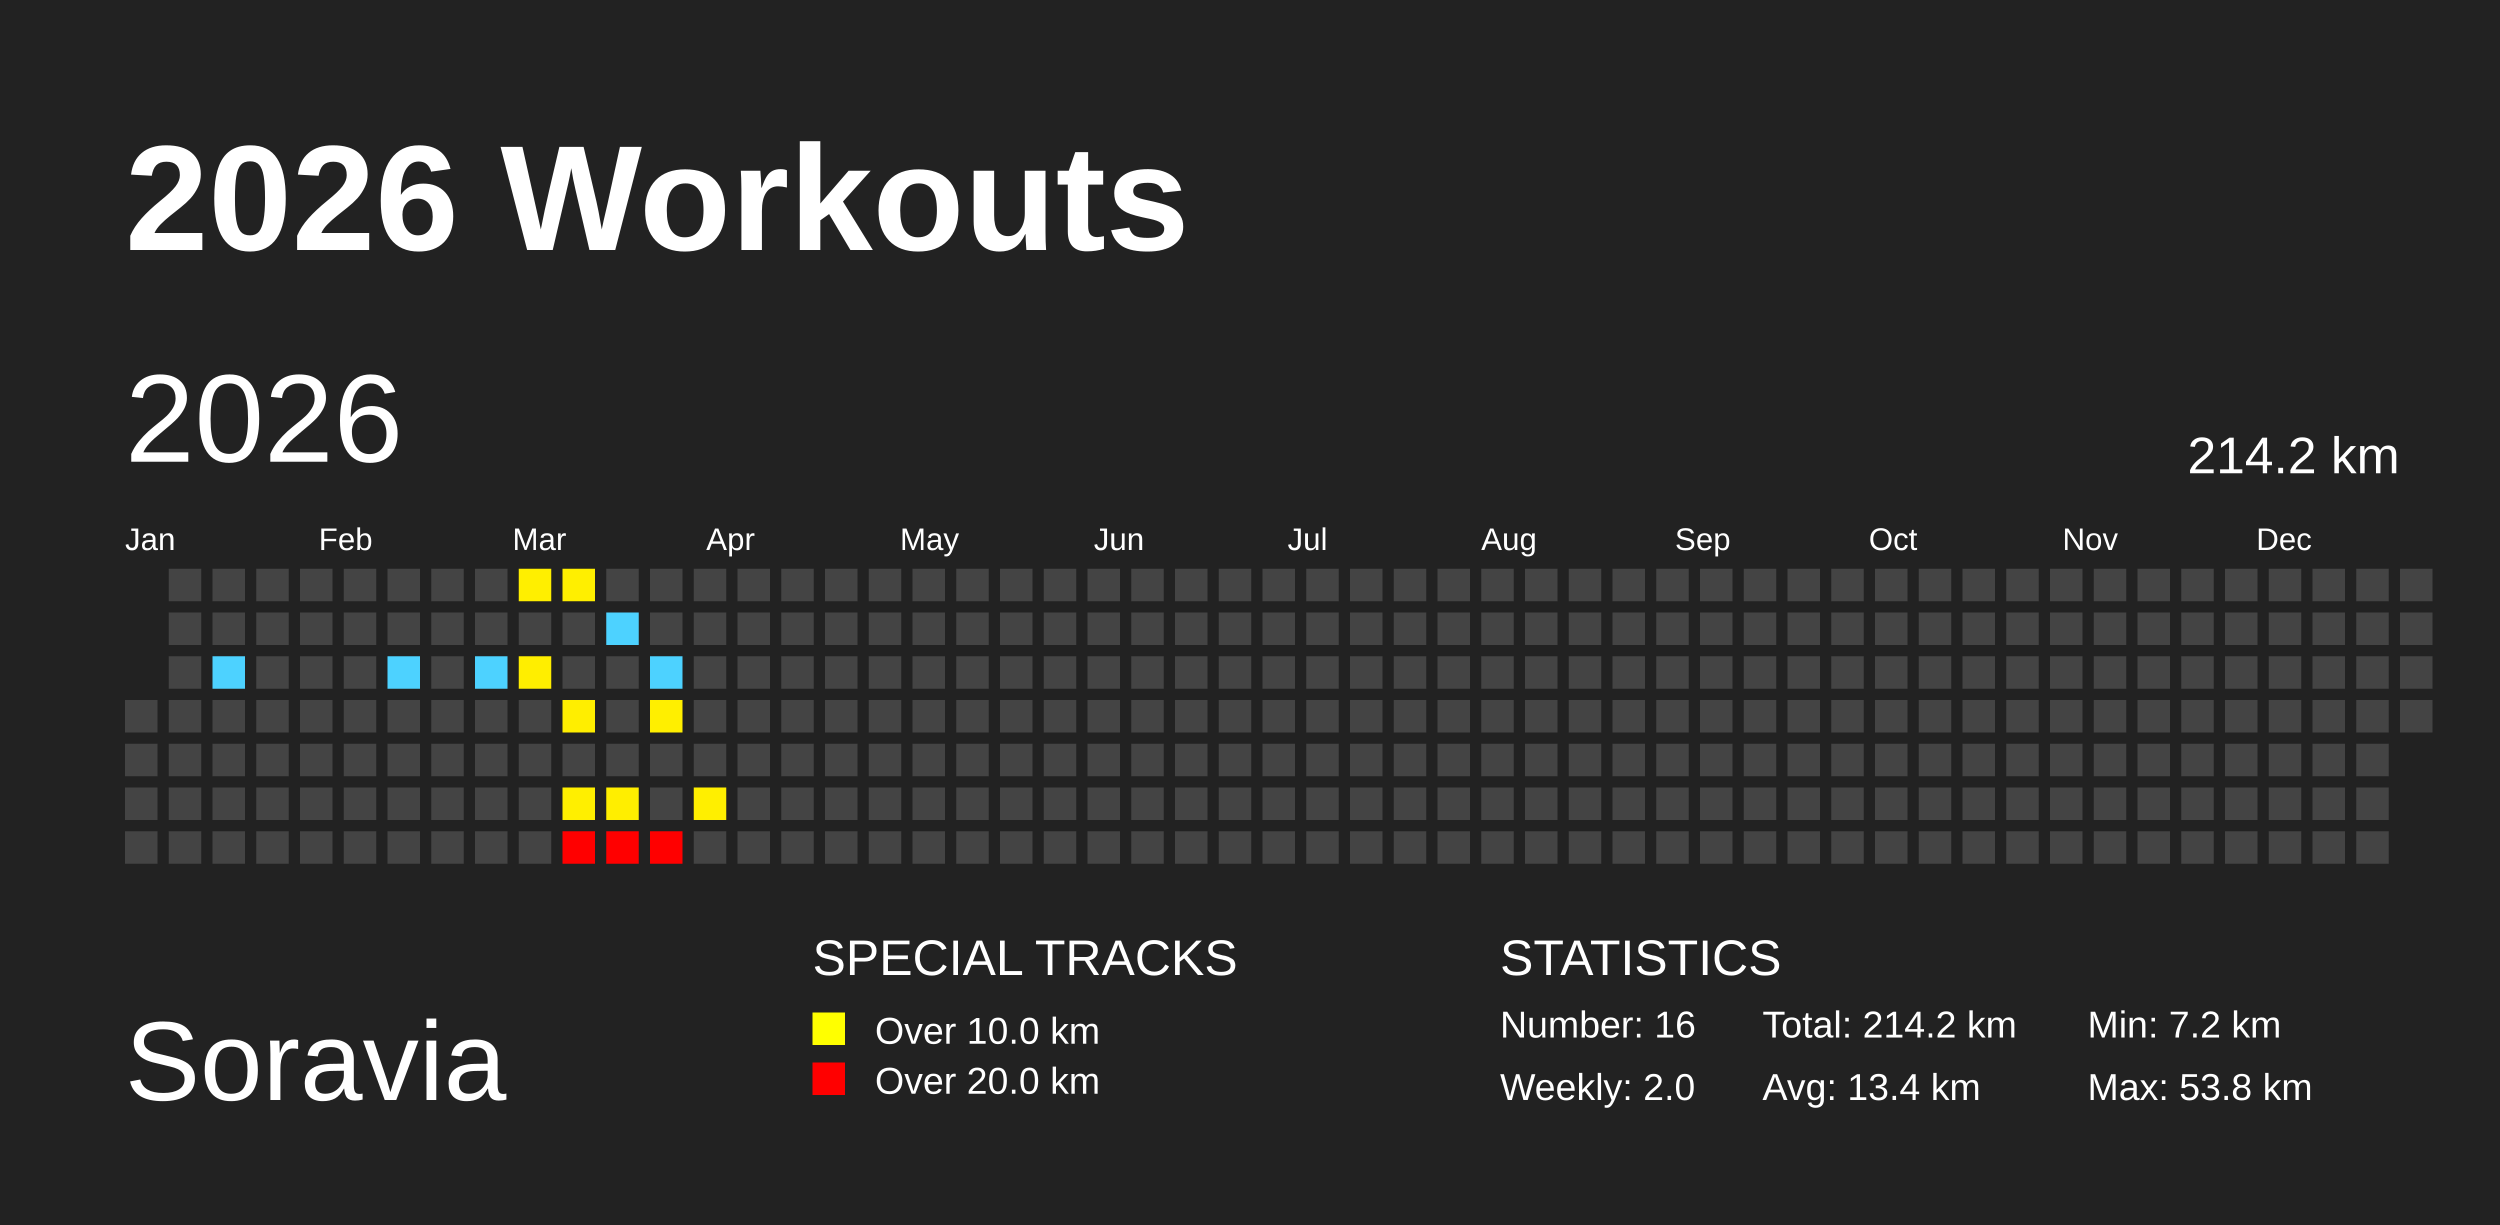
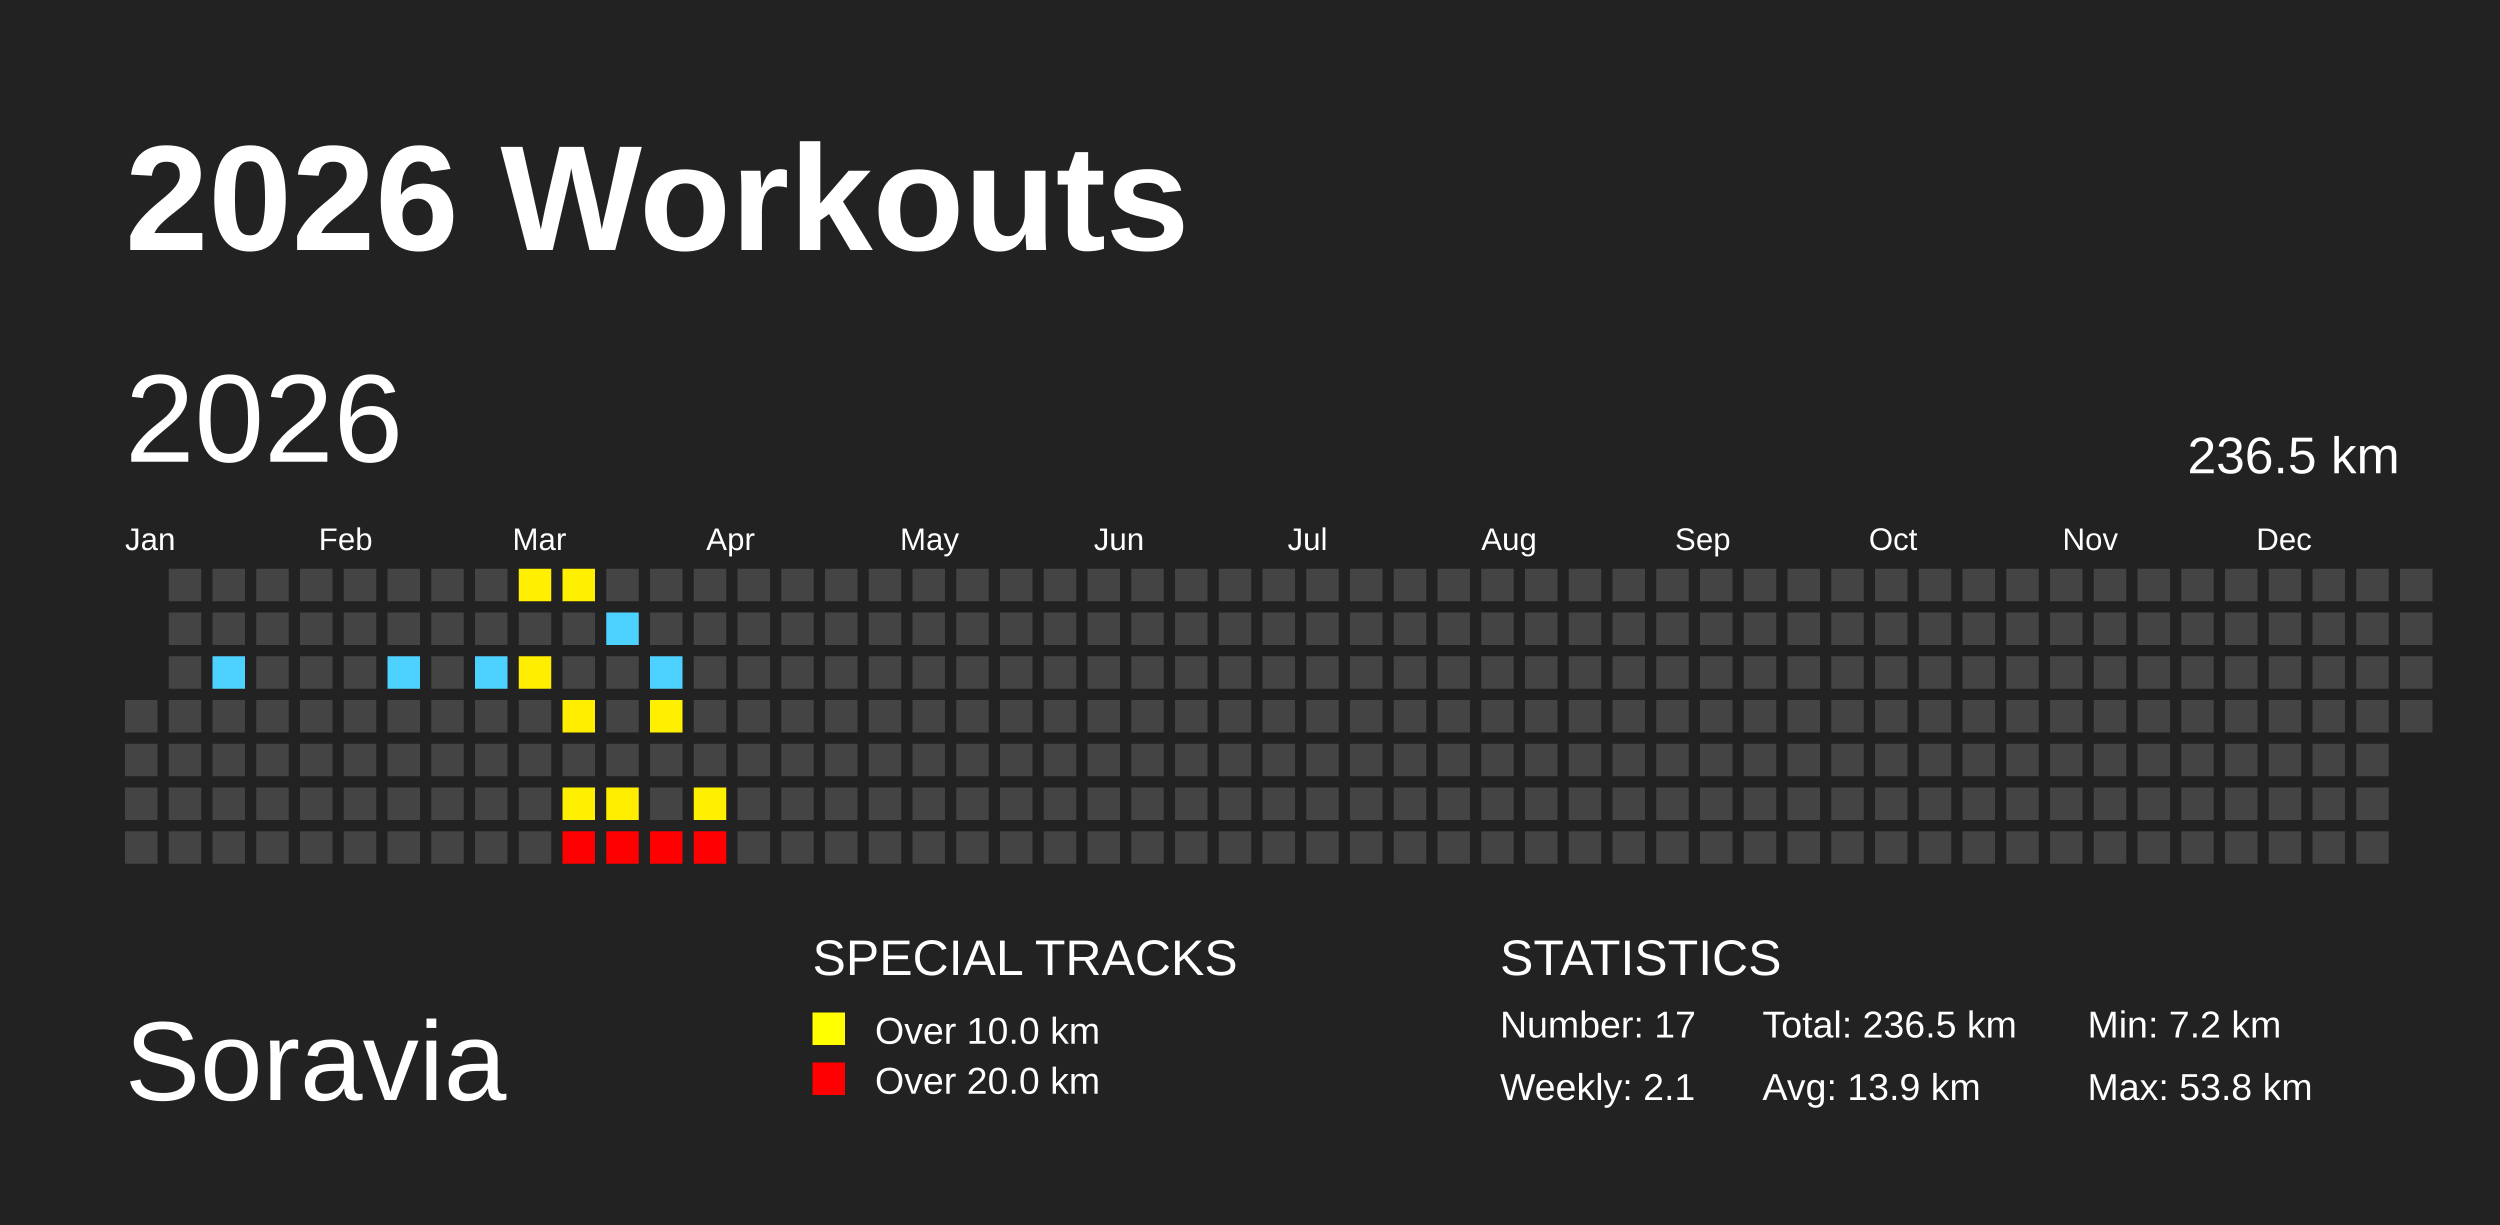
<svg xmlns="http://www.w3.org/2000/svg" baseProfile="full" height="98mm" version="1.1" viewBox="0,0,200,98" width="200mm">
  <defs />
  <rect fill="#222222" height="98" width="200" x="0" y="0" />
  <text fill="#FFFFFF" style="font-size:12px; font-family:Arial; font-weight:bold;" x="10" y="20">2026 Workouts</text>
  <text fill="#FFFFFF" style="font-size:9px; font-family:Arial" x="10" y="88">Soravia</text>
  <text fill="#FFFFFF" style="font-size:4px; font-family:Arial" x="65" y="78">SPECIAL TRACKS</text>
  <rect fill="yellow" height="2.6" width="2.6" x="65" y="81" />
  <text fill="#FFFFFF" style="font-size:3px; font-family:Arial" x="70" y="83.5">Over 10.0 km</text>
  <rect fill="red" height="2.6" width="2.6" x="65" y="85" />
  <text fill="#FFFFFF" style="font-size:3px; font-family:Arial" x="70" y="87.5">Over 20.0 km</text>
  <text fill="#FFFFFF" style="font-size:4px; font-family:Arial" x="120" y="78">STATISTICS</text>
-   <text fill="#FFFFFF" style="font-size:3px; font-family:Arial" x="120" y="83">Number: 16</text>
-   <text fill="#FFFFFF" style="font-size:3px; font-family:Arial" x="120" y="88">Weekly: 2.0</text>
-   <text fill="#FFFFFF" style="font-size:3px; font-family:Arial" x="141" y="83">Total: 214.2 km</text>
-   <text fill="#FFFFFF" style="font-size:3px; font-family:Arial" x="141" y="88">Avg: 13.4 km</text>
+   <text fill="#FFFFFF" style="font-size:3px; font-family:Arial" x="120" y="83">Number: 17</text>
+   <text fill="#FFFFFF" style="font-size:3px; font-family:Arial" x="120" y="88">Weekly: 2.1</text>
+   <text fill="#FFFFFF" style="font-size:3px; font-family:Arial" x="141" y="83">Total: 236.5 km</text>
+   <text fill="#FFFFFF" style="font-size:3px; font-family:Arial" x="141" y="88">Avg: 13.9 km</text>
  <text fill="#FFFFFF" style="font-size:3px; font-family:Arial" x="167" y="83">Min: 7.2 km</text>
  <text fill="#FFFFFF" style="font-size:3px; font-family:Arial" x="167" y="88">Max: 53.8 km</text>
  <text dominant-baseline="hanging" fill="#FFFFFF" style="font-size:10.0px; font-family:Arial;" x="10" y="30">2026</text>
-   <text dominant-baseline="hanging" fill="#FFFFFF" style="font-size:4.125px; font-family:Arial;" x="175" y="35">214.2 km</text>
+   <text dominant-baseline="hanging" fill="#FFFFFF" style="font-size:4.125px; font-family:Arial;" x="175" y="35">236.5 km</text>
  <text fill="#FFFFFF" style="font-size:2.5px; font-family:Arial" x="10.0" y="44">Jan</text>
  <text fill="#FFFFFF" style="font-size:2.5px; font-family:Arial" x="25.5" y="44">Feb</text>
  <text fill="#FFFFFF" style="font-size:2.5px; font-family:Arial" x="41.0" y="44">Mar</text>
  <text fill="#FFFFFF" style="font-size:2.5px; font-family:Arial" x="56.5" y="44">Apr</text>
  <text fill="#FFFFFF" style="font-size:2.5px; font-family:Arial" x="72.0" y="44">May</text>
  <text fill="#FFFFFF" style="font-size:2.5px; font-family:Arial" x="87.5" y="44">Jun</text>
  <text fill="#FFFFFF" style="font-size:2.5px; font-family:Arial" x="103.0" y="44">Jul</text>
  <text fill="#FFFFFF" style="font-size:2.5px; font-family:Arial" x="118.5" y="44">Aug</text>
  <text fill="#FFFFFF" style="font-size:2.5px; font-family:Arial" x="134.0" y="44">Sep</text>
  <text fill="#FFFFFF" style="font-size:2.5px; font-family:Arial" x="149.5" y="44">Oct</text>
  <text fill="#FFFFFF" style="font-size:2.5px; font-family:Arial" x="165.0" y="44">Nov</text>
  <text fill="#FFFFFF" style="font-size:2.5px; font-family:Arial" x="180.5" y="44">Dec</text>
  <rect fill="#444444" height="2.6" width="2.6" x="10.0" y="56.0" />
  <rect fill="#444444" height="2.6" width="2.6" x="10.0" y="59.5" />
  <rect fill="#444444" height="2.6" width="2.6" x="10.0" y="63.0" />
  <rect fill="#444444" height="2.6" width="2.6" x="10.0" y="66.5" />
  <rect fill="#444444" height="2.6" width="2.6" x="13.5" y="45.5" />
  <rect fill="#444444" height="2.6" width="2.6" x="13.5" y="49.0" />
  <rect fill="#444444" height="2.6" width="2.6" x="13.5" y="52.5" />
  <rect fill="#444444" height="2.6" width="2.6" x="13.5" y="56.0" />
  <rect fill="#444444" height="2.6" width="2.6" x="13.5" y="59.5" />
  <rect fill="#444444" height="2.6" width="2.6" x="13.5" y="63.0" />
  <rect fill="#444444" height="2.6" width="2.6" x="13.5" y="66.5" />
  <rect fill="#444444" height="2.6" width="2.6" x="17.0" y="45.5" />
  <rect fill="#444444" height="2.6" width="2.6" x="17.0" y="49.0" />
  <rect fill="#4dd2ff" height="2.6" width="2.6" x="17.0" y="52.5" />
  <rect fill="#444444" height="2.6" width="2.6" x="17.0" y="56.0" />
  <rect fill="#444444" height="2.6" width="2.6" x="17.0" y="59.5" />
  <rect fill="#444444" height="2.6" width="2.6" x="17.0" y="63.0" />
  <rect fill="#444444" height="2.6" width="2.6" x="17.0" y="66.5" />
  <rect fill="#444444" height="2.6" width="2.6" x="20.5" y="45.5" />
  <rect fill="#444444" height="2.6" width="2.6" x="20.5" y="49.0" />
  <rect fill="#444444" height="2.6" width="2.6" x="20.5" y="52.5" />
  <rect fill="#444444" height="2.6" width="2.6" x="20.5" y="56.0" />
  <rect fill="#444444" height="2.6" width="2.6" x="20.5" y="59.5" />
  <rect fill="#444444" height="2.6" width="2.6" x="20.5" y="63.0" />
  <rect fill="#444444" height="2.6" width="2.6" x="20.5" y="66.5" />
  <rect fill="#444444" height="2.6" width="2.6" x="24.0" y="45.5" />
  <rect fill="#444444" height="2.6" width="2.6" x="24.0" y="49.0" />
  <rect fill="#444444" height="2.6" width="2.6" x="24.0" y="52.5" />
  <rect fill="#444444" height="2.6" width="2.6" x="24.0" y="56.0" />
  <rect fill="#444444" height="2.6" width="2.6" x="24.0" y="59.5" />
  <rect fill="#444444" height="2.6" width="2.6" x="24.0" y="63.0" />
  <rect fill="#444444" height="2.6" width="2.6" x="24.0" y="66.5" />
  <rect fill="#444444" height="2.6" width="2.6" x="27.5" y="45.5" />
  <rect fill="#444444" height="2.6" width="2.6" x="27.5" y="49.0" />
  <rect fill="#444444" height="2.6" width="2.6" x="27.5" y="52.5" />
  <rect fill="#444444" height="2.6" width="2.6" x="27.5" y="56.0" />
  <rect fill="#444444" height="2.6" width="2.6" x="27.5" y="59.5" />
  <rect fill="#444444" height="2.6" width="2.6" x="27.5" y="63.0" />
  <rect fill="#444444" height="2.6" width="2.6" x="27.5" y="66.5" />
  <rect fill="#444444" height="2.6" width="2.6" x="31.0" y="45.5" />
  <rect fill="#444444" height="2.6" width="2.6" x="31.0" y="49.0" />
  <rect fill="#4dd2ff" height="2.6" width="2.6" x="31.0" y="52.5" />
  <rect fill="#444444" height="2.6" width="2.6" x="31.0" y="56.0" />
  <rect fill="#444444" height="2.6" width="2.6" x="31.0" y="59.5" />
  <rect fill="#444444" height="2.6" width="2.6" x="31.0" y="63.0" />
  <rect fill="#444444" height="2.6" width="2.6" x="31.0" y="66.5" />
  <rect fill="#444444" height="2.6" width="2.6" x="34.5" y="45.5" />
  <rect fill="#444444" height="2.6" width="2.6" x="34.5" y="49.0" />
  <rect fill="#444444" height="2.6" width="2.6" x="34.5" y="52.5" />
  <rect fill="#444444" height="2.6" width="2.6" x="34.5" y="56.0" />
  <rect fill="#444444" height="2.6" width="2.6" x="34.5" y="59.5" />
  <rect fill="#444444" height="2.6" width="2.6" x="34.5" y="63.0" />
  <rect fill="#444444" height="2.6" width="2.6" x="34.5" y="66.5" />
  <rect fill="#444444" height="2.6" width="2.6" x="38.0" y="45.5" />
  <rect fill="#444444" height="2.6" width="2.6" x="38.0" y="49.0" />
  <rect fill="#4dd2ff" height="2.6" width="2.6" x="38.0" y="52.5" />
  <rect fill="#444444" height="2.6" width="2.6" x="38.0" y="56.0" />
  <rect fill="#444444" height="2.6" width="2.6" x="38.0" y="59.5" />
  <rect fill="#444444" height="2.6" width="2.6" x="38.0" y="63.0" />
  <rect fill="#444444" height="2.6" width="2.6" x="38.0" y="66.5" />
  <rect fill="#ffef00" height="2.6" width="2.6" x="41.5" y="45.5" />
  <rect fill="#444444" height="2.6" width="2.6" x="41.5" y="49.0" />
  <rect fill="#ffee00" height="2.6" width="2.6" x="41.5" y="52.5" />
  <rect fill="#444444" height="2.6" width="2.6" x="41.5" y="56.0" />
  <rect fill="#444444" height="2.6" width="2.6" x="41.5" y="59.5" />
  <rect fill="#444444" height="2.6" width="2.6" x="41.5" y="63.0" />
  <rect fill="#444444" height="2.6" width="2.6" x="41.5" y="66.5" />
  <rect fill="#ffef00" height="2.6" width="2.6" x="45.0" y="45.5" />
  <rect fill="#444444" height="2.6" width="2.6" x="45.0" y="49.0" />
  <rect fill="#444444" height="2.6" width="2.6" x="45.0" y="52.5" />
  <rect fill="#ffee00" height="2.6" width="2.6" x="45.0" y="56.0" />
  <rect fill="#444444" height="2.6" width="2.6" x="45.0" y="59.5" />
  <rect fill="#ffef00" height="2.6" width="2.6" x="45.0" y="63.0" />
  <rect fill="red" height="2.6" width="2.6" x="45.0" y="66.5" />
  <rect fill="#444444" height="2.6" width="2.6" x="48.5" y="45.5" />
  <rect fill="#4dd2ff" height="2.6" width="2.6" x="48.5" y="49.0" />
  <rect fill="#444444" height="2.6" width="2.6" x="48.5" y="52.5" />
  <rect fill="#444444" height="2.6" width="2.6" x="48.5" y="56.0" />
  <rect fill="#444444" height="2.6" width="2.6" x="48.5" y="59.5" />
  <rect fill="#ffee00" height="2.6" width="2.6" x="48.5" y="63.0" />
  <rect fill="red" height="2.6" width="2.6" x="48.5" y="66.5" />
  <rect fill="#444444" height="2.6" width="2.6" x="52.0" y="45.5" />
  <rect fill="#444444" height="2.6" width="2.6" x="52.0" y="49.0" />
  <rect fill="#4dd2ff" height="2.6" width="2.6" x="52.0" y="52.5" />
  <rect fill="#ffef00" height="2.6" width="2.6" x="52.0" y="56.0" />
  <rect fill="#444444" height="2.6" width="2.6" x="52.0" y="59.5" />
  <rect fill="#444444" height="2.6" width="2.6" x="52.0" y="63.0" />
  <rect fill="red" height="2.6" width="2.6" x="52.0" y="66.5" />
  <rect fill="#444444" height="2.6" width="2.6" x="55.5" y="45.5" />
  <rect fill="#444444" height="2.6" width="2.6" x="55.5" y="49.0" />
  <rect fill="#444444" height="2.6" width="2.6" x="55.5" y="52.5" />
  <rect fill="#444444" height="2.6" width="2.6" x="55.5" y="56.0" />
  <rect fill="#444444" height="2.6" width="2.6" x="55.5" y="59.5" />
  <rect fill="#ffef00" height="2.6" width="2.6" x="55.5" y="63.0" />
-   <rect fill="#444444" height="2.6" width="2.6" x="55.5" y="66.5" />
+   <rect fill="red" height="2.6" width="2.6" x="55.5" y="66.5" />
  <rect fill="#444444" height="2.6" width="2.6" x="59.0" y="45.5" />
  <rect fill="#444444" height="2.6" width="2.6" x="59.0" y="49.0" />
  <rect fill="#444444" height="2.6" width="2.6" x="59.0" y="52.5" />
  <rect fill="#444444" height="2.6" width="2.6" x="59.0" y="56.0" />
  <rect fill="#444444" height="2.6" width="2.6" x="59.0" y="59.5" />
  <rect fill="#444444" height="2.6" width="2.6" x="59.0" y="63.0" />
  <rect fill="#444444" height="2.6" width="2.6" x="59.0" y="66.5" />
  <rect fill="#444444" height="2.6" width="2.6" x="62.5" y="45.5" />
  <rect fill="#444444" height="2.6" width="2.6" x="62.5" y="49.0" />
  <rect fill="#444444" height="2.6" width="2.6" x="62.5" y="52.5" />
  <rect fill="#444444" height="2.6" width="2.6" x="62.5" y="56.0" />
  <rect fill="#444444" height="2.6" width="2.6" x="62.5" y="59.5" />
  <rect fill="#444444" height="2.6" width="2.6" x="62.5" y="63.0" />
  <rect fill="#444444" height="2.6" width="2.6" x="62.5" y="66.5" />
  <rect fill="#444444" height="2.6" width="2.6" x="66.0" y="45.5" />
  <rect fill="#444444" height="2.6" width="2.6" x="66.0" y="49.0" />
  <rect fill="#444444" height="2.6" width="2.6" x="66.0" y="52.5" />
  <rect fill="#444444" height="2.6" width="2.6" x="66.0" y="56.0" />
  <rect fill="#444444" height="2.6" width="2.6" x="66.0" y="59.5" />
  <rect fill="#444444" height="2.6" width="2.6" x="66.0" y="63.0" />
  <rect fill="#444444" height="2.6" width="2.6" x="66.0" y="66.5" />
  <rect fill="#444444" height="2.6" width="2.6" x="69.5" y="45.5" />
  <rect fill="#444444" height="2.6" width="2.6" x="69.5" y="49.0" />
  <rect fill="#444444" height="2.6" width="2.6" x="69.5" y="52.5" />
  <rect fill="#444444" height="2.6" width="2.6" x="69.5" y="56.0" />
  <rect fill="#444444" height="2.6" width="2.6" x="69.5" y="59.5" />
  <rect fill="#444444" height="2.6" width="2.6" x="69.5" y="63.0" />
  <rect fill="#444444" height="2.6" width="2.6" x="69.5" y="66.5" />
  <rect fill="#444444" height="2.6" width="2.6" x="73.0" y="45.5" />
  <rect fill="#444444" height="2.6" width="2.6" x="73.0" y="49.0" />
  <rect fill="#444444" height="2.6" width="2.6" x="73.0" y="52.5" />
  <rect fill="#444444" height="2.6" width="2.6" x="73.0" y="56.0" />
  <rect fill="#444444" height="2.6" width="2.6" x="73.0" y="59.5" />
  <rect fill="#444444" height="2.6" width="2.6" x="73.0" y="63.0" />
  <rect fill="#444444" height="2.6" width="2.6" x="73.0" y="66.5" />
  <rect fill="#444444" height="2.6" width="2.6" x="76.5" y="45.5" />
  <rect fill="#444444" height="2.6" width="2.6" x="76.5" y="49.0" />
  <rect fill="#444444" height="2.6" width="2.6" x="76.5" y="52.5" />
  <rect fill="#444444" height="2.6" width="2.6" x="76.5" y="56.0" />
  <rect fill="#444444" height="2.6" width="2.6" x="76.5" y="59.5" />
  <rect fill="#444444" height="2.6" width="2.6" x="76.5" y="63.0" />
  <rect fill="#444444" height="2.6" width="2.6" x="76.5" y="66.5" />
  <rect fill="#444444" height="2.6" width="2.6" x="80.0" y="45.5" />
  <rect fill="#444444" height="2.6" width="2.6" x="80.0" y="49.0" />
  <rect fill="#444444" height="2.6" width="2.6" x="80.0" y="52.5" />
  <rect fill="#444444" height="2.6" width="2.6" x="80.0" y="56.0" />
  <rect fill="#444444" height="2.6" width="2.6" x="80.0" y="59.5" />
  <rect fill="#444444" height="2.6" width="2.6" x="80.0" y="63.0" />
  <rect fill="#444444" height="2.6" width="2.6" x="80.0" y="66.5" />
  <rect fill="#444444" height="2.6" width="2.6" x="83.5" y="45.5" />
  <rect fill="#444444" height="2.6" width="2.6" x="83.5" y="49.0" />
  <rect fill="#444444" height="2.6" width="2.6" x="83.5" y="52.5" />
  <rect fill="#444444" height="2.6" width="2.6" x="83.5" y="56.0" />
  <rect fill="#444444" height="2.6" width="2.6" x="83.5" y="59.5" />
  <rect fill="#444444" height="2.6" width="2.6" x="83.5" y="63.0" />
  <rect fill="#444444" height="2.6" width="2.6" x="83.5" y="66.5" />
  <rect fill="#444444" height="2.6" width="2.6" x="87.0" y="45.5" />
  <rect fill="#444444" height="2.6" width="2.6" x="87.0" y="49.0" />
  <rect fill="#444444" height="2.6" width="2.6" x="87.0" y="52.5" />
  <rect fill="#444444" height="2.6" width="2.6" x="87.0" y="56.0" />
  <rect fill="#444444" height="2.6" width="2.6" x="87.0" y="59.5" />
  <rect fill="#444444" height="2.6" width="2.6" x="87.0" y="63.0" />
  <rect fill="#444444" height="2.6" width="2.6" x="87.0" y="66.5" />
  <rect fill="#444444" height="2.6" width="2.6" x="90.5" y="45.5" />
  <rect fill="#444444" height="2.6" width="2.6" x="90.5" y="49.0" />
  <rect fill="#444444" height="2.6" width="2.6" x="90.5" y="52.5" />
  <rect fill="#444444" height="2.6" width="2.6" x="90.5" y="56.0" />
  <rect fill="#444444" height="2.6" width="2.6" x="90.5" y="59.5" />
  <rect fill="#444444" height="2.6" width="2.6" x="90.5" y="63.0" />
  <rect fill="#444444" height="2.6" width="2.6" x="90.5" y="66.5" />
  <rect fill="#444444" height="2.6" width="2.6" x="94.0" y="45.5" />
  <rect fill="#444444" height="2.6" width="2.6" x="94.0" y="49.0" />
  <rect fill="#444444" height="2.6" width="2.6" x="94.0" y="52.5" />
  <rect fill="#444444" height="2.6" width="2.6" x="94.0" y="56.0" />
  <rect fill="#444444" height="2.6" width="2.6" x="94.0" y="59.5" />
  <rect fill="#444444" height="2.6" width="2.6" x="94.0" y="63.0" />
  <rect fill="#444444" height="2.6" width="2.6" x="94.0" y="66.5" />
  <rect fill="#444444" height="2.6" width="2.6" x="97.5" y="45.5" />
  <rect fill="#444444" height="2.6" width="2.6" x="97.5" y="49.0" />
  <rect fill="#444444" height="2.6" width="2.6" x="97.5" y="52.5" />
  <rect fill="#444444" height="2.6" width="2.6" x="97.5" y="56.0" />
  <rect fill="#444444" height="2.6" width="2.6" x="97.5" y="59.5" />
  <rect fill="#444444" height="2.6" width="2.6" x="97.5" y="63.0" />
  <rect fill="#444444" height="2.6" width="2.6" x="97.5" y="66.5" />
  <rect fill="#444444" height="2.6" width="2.6" x="101.0" y="45.5" />
  <rect fill="#444444" height="2.6" width="2.6" x="101.0" y="49.0" />
  <rect fill="#444444" height="2.6" width="2.6" x="101.0" y="52.5" />
  <rect fill="#444444" height="2.6" width="2.6" x="101.0" y="56.0" />
  <rect fill="#444444" height="2.6" width="2.6" x="101.0" y="59.5" />
  <rect fill="#444444" height="2.6" width="2.6" x="101.0" y="63.0" />
  <rect fill="#444444" height="2.6" width="2.6" x="101.0" y="66.5" />
  <rect fill="#444444" height="2.6" width="2.6" x="104.5" y="45.5" />
  <rect fill="#444444" height="2.6" width="2.6" x="104.5" y="49.0" />
  <rect fill="#444444" height="2.6" width="2.6" x="104.5" y="52.5" />
  <rect fill="#444444" height="2.6" width="2.6" x="104.5" y="56.0" />
  <rect fill="#444444" height="2.6" width="2.6" x="104.5" y="59.5" />
  <rect fill="#444444" height="2.6" width="2.6" x="104.5" y="63.0" />
  <rect fill="#444444" height="2.6" width="2.6" x="104.5" y="66.5" />
  <rect fill="#444444" height="2.6" width="2.6" x="108.0" y="45.5" />
  <rect fill="#444444" height="2.6" width="2.6" x="108.0" y="49.0" />
  <rect fill="#444444" height="2.6" width="2.6" x="108.0" y="52.5" />
  <rect fill="#444444" height="2.6" width="2.6" x="108.0" y="56.0" />
  <rect fill="#444444" height="2.6" width="2.6" x="108.0" y="59.5" />
  <rect fill="#444444" height="2.6" width="2.6" x="108.0" y="63.0" />
  <rect fill="#444444" height="2.6" width="2.6" x="108.0" y="66.5" />
  <rect fill="#444444" height="2.6" width="2.6" x="111.5" y="45.5" />
  <rect fill="#444444" height="2.6" width="2.6" x="111.5" y="49.0" />
  <rect fill="#444444" height="2.6" width="2.6" x="111.5" y="52.5" />
  <rect fill="#444444" height="2.6" width="2.6" x="111.5" y="56.0" />
  <rect fill="#444444" height="2.6" width="2.6" x="111.5" y="59.5" />
  <rect fill="#444444" height="2.6" width="2.6" x="111.5" y="63.0" />
  <rect fill="#444444" height="2.6" width="2.6" x="111.5" y="66.5" />
  <rect fill="#444444" height="2.6" width="2.6" x="115.0" y="45.5" />
  <rect fill="#444444" height="2.6" width="2.6" x="115.0" y="49.0" />
  <rect fill="#444444" height="2.6" width="2.6" x="115.0" y="52.5" />
  <rect fill="#444444" height="2.6" width="2.6" x="115.0" y="56.0" />
  <rect fill="#444444" height="2.6" width="2.6" x="115.0" y="59.5" />
  <rect fill="#444444" height="2.6" width="2.6" x="115.0" y="63.0" />
  <rect fill="#444444" height="2.6" width="2.6" x="115.0" y="66.5" />
  <rect fill="#444444" height="2.6" width="2.6" x="118.5" y="45.5" />
  <rect fill="#444444" height="2.6" width="2.6" x="118.5" y="49.0" />
  <rect fill="#444444" height="2.6" width="2.6" x="118.5" y="52.5" />
  <rect fill="#444444" height="2.6" width="2.6" x="118.5" y="56.0" />
  <rect fill="#444444" height="2.6" width="2.6" x="118.5" y="59.5" />
  <rect fill="#444444" height="2.6" width="2.6" x="118.5" y="63.0" />
  <rect fill="#444444" height="2.6" width="2.6" x="118.5" y="66.5" />
  <rect fill="#444444" height="2.6" width="2.6" x="122.0" y="45.5" />
  <rect fill="#444444" height="2.6" width="2.6" x="122.0" y="49.0" />
  <rect fill="#444444" height="2.6" width="2.6" x="122.0" y="52.5" />
  <rect fill="#444444" height="2.6" width="2.6" x="122.0" y="56.0" />
  <rect fill="#444444" height="2.6" width="2.6" x="122.0" y="59.5" />
  <rect fill="#444444" height="2.6" width="2.6" x="122.0" y="63.0" />
  <rect fill="#444444" height="2.6" width="2.6" x="122.0" y="66.5" />
  <rect fill="#444444" height="2.6" width="2.6" x="125.5" y="45.5" />
  <rect fill="#444444" height="2.6" width="2.6" x="125.5" y="49.0" />
  <rect fill="#444444" height="2.6" width="2.6" x="125.5" y="52.5" />
  <rect fill="#444444" height="2.6" width="2.6" x="125.5" y="56.0" />
  <rect fill="#444444" height="2.6" width="2.6" x="125.5" y="59.5" />
  <rect fill="#444444" height="2.6" width="2.6" x="125.5" y="63.0" />
  <rect fill="#444444" height="2.6" width="2.6" x="125.5" y="66.5" />
  <rect fill="#444444" height="2.6" width="2.6" x="129.0" y="45.5" />
  <rect fill="#444444" height="2.6" width="2.6" x="129.0" y="49.0" />
  <rect fill="#444444" height="2.6" width="2.6" x="129.0" y="52.5" />
  <rect fill="#444444" height="2.6" width="2.6" x="129.0" y="56.0" />
  <rect fill="#444444" height="2.6" width="2.6" x="129.0" y="59.5" />
  <rect fill="#444444" height="2.6" width="2.6" x="129.0" y="63.0" />
  <rect fill="#444444" height="2.6" width="2.6" x="129.0" y="66.5" />
  <rect fill="#444444" height="2.6" width="2.6" x="132.5" y="45.5" />
  <rect fill="#444444" height="2.6" width="2.6" x="132.5" y="49.0" />
  <rect fill="#444444" height="2.6" width="2.6" x="132.5" y="52.5" />
  <rect fill="#444444" height="2.6" width="2.6" x="132.5" y="56.0" />
  <rect fill="#444444" height="2.6" width="2.6" x="132.5" y="59.5" />
  <rect fill="#444444" height="2.6" width="2.6" x="132.5" y="63.0" />
  <rect fill="#444444" height="2.6" width="2.6" x="132.5" y="66.5" />
  <rect fill="#444444" height="2.6" width="2.6" x="136.0" y="45.5" />
  <rect fill="#444444" height="2.6" width="2.6" x="136.0" y="49.0" />
  <rect fill="#444444" height="2.6" width="2.6" x="136.0" y="52.5" />
  <rect fill="#444444" height="2.6" width="2.6" x="136.0" y="56.0" />
  <rect fill="#444444" height="2.6" width="2.6" x="136.0" y="59.5" />
  <rect fill="#444444" height="2.6" width="2.6" x="136.0" y="63.0" />
  <rect fill="#444444" height="2.6" width="2.6" x="136.0" y="66.5" />
  <rect fill="#444444" height="2.6" width="2.6" x="139.5" y="45.5" />
  <rect fill="#444444" height="2.6" width="2.6" x="139.5" y="49.0" />
  <rect fill="#444444" height="2.6" width="2.6" x="139.5" y="52.5" />
  <rect fill="#444444" height="2.6" width="2.6" x="139.5" y="56.0" />
  <rect fill="#444444" height="2.6" width="2.6" x="139.5" y="59.5" />
  <rect fill="#444444" height="2.6" width="2.6" x="139.5" y="63.0" />
  <rect fill="#444444" height="2.6" width="2.6" x="139.5" y="66.5" />
  <rect fill="#444444" height="2.6" width="2.6" x="143.0" y="45.5" />
  <rect fill="#444444" height="2.6" width="2.6" x="143.0" y="49.0" />
  <rect fill="#444444" height="2.6" width="2.6" x="143.0" y="52.5" />
  <rect fill="#444444" height="2.6" width="2.6" x="143.0" y="56.0" />
  <rect fill="#444444" height="2.6" width="2.6" x="143.0" y="59.5" />
  <rect fill="#444444" height="2.6" width="2.6" x="143.0" y="63.0" />
  <rect fill="#444444" height="2.6" width="2.6" x="143.0" y="66.5" />
  <rect fill="#444444" height="2.6" width="2.6" x="146.5" y="45.5" />
  <rect fill="#444444" height="2.6" width="2.6" x="146.5" y="49.0" />
  <rect fill="#444444" height="2.6" width="2.6" x="146.5" y="52.5" />
  <rect fill="#444444" height="2.6" width="2.6" x="146.5" y="56.0" />
  <rect fill="#444444" height="2.6" width="2.6" x="146.5" y="59.5" />
  <rect fill="#444444" height="2.6" width="2.6" x="146.5" y="63.0" />
  <rect fill="#444444" height="2.6" width="2.6" x="146.5" y="66.5" />
  <rect fill="#444444" height="2.6" width="2.6" x="150.0" y="45.5" />
  <rect fill="#444444" height="2.6" width="2.6" x="150.0" y="49.0" />
  <rect fill="#444444" height="2.6" width="2.6" x="150.0" y="52.5" />
  <rect fill="#444444" height="2.6" width="2.6" x="150.0" y="56.0" />
  <rect fill="#444444" height="2.6" width="2.6" x="150.0" y="59.5" />
  <rect fill="#444444" height="2.6" width="2.6" x="150.0" y="63.0" />
  <rect fill="#444444" height="2.6" width="2.6" x="150.0" y="66.5" />
  <rect fill="#444444" height="2.6" width="2.6" x="153.5" y="45.5" />
  <rect fill="#444444" height="2.6" width="2.6" x="153.5" y="49.0" />
  <rect fill="#444444" height="2.6" width="2.6" x="153.5" y="52.5" />
  <rect fill="#444444" height="2.6" width="2.6" x="153.5" y="56.0" />
  <rect fill="#444444" height="2.6" width="2.6" x="153.5" y="59.5" />
  <rect fill="#444444" height="2.6" width="2.6" x="153.5" y="63.0" />
  <rect fill="#444444" height="2.6" width="2.6" x="153.5" y="66.5" />
  <rect fill="#444444" height="2.6" width="2.6" x="157.0" y="45.5" />
  <rect fill="#444444" height="2.6" width="2.6" x="157.0" y="49.0" />
  <rect fill="#444444" height="2.6" width="2.6" x="157.0" y="52.5" />
  <rect fill="#444444" height="2.6" width="2.6" x="157.0" y="56.0" />
  <rect fill="#444444" height="2.6" width="2.6" x="157.0" y="59.5" />
  <rect fill="#444444" height="2.6" width="2.6" x="157.0" y="63.0" />
  <rect fill="#444444" height="2.6" width="2.6" x="157.0" y="66.5" />
  <rect fill="#444444" height="2.6" width="2.6" x="160.5" y="45.5" />
  <rect fill="#444444" height="2.6" width="2.6" x="160.5" y="49.0" />
  <rect fill="#444444" height="2.6" width="2.6" x="160.5" y="52.5" />
  <rect fill="#444444" height="2.6" width="2.6" x="160.5" y="56.0" />
  <rect fill="#444444" height="2.6" width="2.6" x="160.5" y="59.5" />
  <rect fill="#444444" height="2.6" width="2.6" x="160.5" y="63.0" />
  <rect fill="#444444" height="2.6" width="2.6" x="160.5" y="66.5" />
  <rect fill="#444444" height="2.6" width="2.6" x="164.0" y="45.5" />
  <rect fill="#444444" height="2.6" width="2.6" x="164.0" y="49.0" />
  <rect fill="#444444" height="2.6" width="2.6" x="164.0" y="52.5" />
  <rect fill="#444444" height="2.6" width="2.6" x="164.0" y="56.0" />
  <rect fill="#444444" height="2.6" width="2.6" x="164.0" y="59.5" />
  <rect fill="#444444" height="2.6" width="2.6" x="164.0" y="63.0" />
  <rect fill="#444444" height="2.6" width="2.6" x="164.0" y="66.5" />
  <rect fill="#444444" height="2.6" width="2.6" x="167.5" y="45.5" />
  <rect fill="#444444" height="2.6" width="2.6" x="167.5" y="49.0" />
  <rect fill="#444444" height="2.6" width="2.6" x="167.5" y="52.5" />
  <rect fill="#444444" height="2.6" width="2.6" x="167.5" y="56.0" />
  <rect fill="#444444" height="2.6" width="2.6" x="167.5" y="59.5" />
  <rect fill="#444444" height="2.6" width="2.6" x="167.5" y="63.0" />
  <rect fill="#444444" height="2.6" width="2.6" x="167.5" y="66.5" />
  <rect fill="#444444" height="2.6" width="2.6" x="171.0" y="45.5" />
  <rect fill="#444444" height="2.6" width="2.6" x="171.0" y="49.0" />
  <rect fill="#444444" height="2.6" width="2.6" x="171.0" y="52.5" />
  <rect fill="#444444" height="2.6" width="2.6" x="171.0" y="56.0" />
  <rect fill="#444444" height="2.6" width="2.6" x="171.0" y="59.5" />
  <rect fill="#444444" height="2.6" width="2.6" x="171.0" y="63.0" />
  <rect fill="#444444" height="2.6" width="2.6" x="171.0" y="66.5" />
  <rect fill="#444444" height="2.6" width="2.6" x="174.5" y="45.5" />
  <rect fill="#444444" height="2.6" width="2.6" x="174.5" y="49.0" />
  <rect fill="#444444" height="2.6" width="2.6" x="174.5" y="52.5" />
  <rect fill="#444444" height="2.6" width="2.6" x="174.5" y="56.0" />
  <rect fill="#444444" height="2.6" width="2.6" x="174.5" y="59.5" />
  <rect fill="#444444" height="2.6" width="2.6" x="174.5" y="63.0" />
  <rect fill="#444444" height="2.6" width="2.6" x="174.5" y="66.5" />
  <rect fill="#444444" height="2.6" width="2.6" x="178.0" y="45.5" />
  <rect fill="#444444" height="2.6" width="2.6" x="178.0" y="49.0" />
  <rect fill="#444444" height="2.6" width="2.6" x="178.0" y="52.5" />
  <rect fill="#444444" height="2.6" width="2.6" x="178.0" y="56.0" />
  <rect fill="#444444" height="2.6" width="2.6" x="178.0" y="59.5" />
  <rect fill="#444444" height="2.6" width="2.6" x="178.0" y="63.0" />
  <rect fill="#444444" height="2.6" width="2.6" x="178.0" y="66.5" />
  <rect fill="#444444" height="2.6" width="2.6" x="181.5" y="45.5" />
  <rect fill="#444444" height="2.6" width="2.6" x="181.5" y="49.0" />
  <rect fill="#444444" height="2.6" width="2.6" x="181.5" y="52.5" />
  <rect fill="#444444" height="2.6" width="2.6" x="181.5" y="56.0" />
  <rect fill="#444444" height="2.6" width="2.6" x="181.5" y="59.5" />
  <rect fill="#444444" height="2.6" width="2.6" x="181.5" y="63.0" />
  <rect fill="#444444" height="2.6" width="2.6" x="181.5" y="66.5" />
  <rect fill="#444444" height="2.6" width="2.6" x="185.0" y="45.5" />
  <rect fill="#444444" height="2.6" width="2.6" x="185.0" y="49.0" />
  <rect fill="#444444" height="2.6" width="2.6" x="185.0" y="52.5" />
  <rect fill="#444444" height="2.6" width="2.6" x="185.0" y="56.0" />
  <rect fill="#444444" height="2.6" width="2.6" x="185.0" y="59.5" />
  <rect fill="#444444" height="2.6" width="2.6" x="185.0" y="63.0" />
  <rect fill="#444444" height="2.6" width="2.6" x="185.0" y="66.5" />
  <rect fill="#444444" height="2.6" width="2.6" x="188.5" y="45.5" />
  <rect fill="#444444" height="2.6" width="2.6" x="188.5" y="49.0" />
  <rect fill="#444444" height="2.6" width="2.6" x="188.5" y="52.5" />
  <rect fill="#444444" height="2.6" width="2.6" x="188.5" y="56.0" />
  <rect fill="#444444" height="2.6" width="2.6" x="188.5" y="59.5" />
  <rect fill="#444444" height="2.6" width="2.6" x="188.5" y="63.0" />
  <rect fill="#444444" height="2.6" width="2.6" x="188.5" y="66.5" />
  <rect fill="#444444" height="2.6" width="2.6" x="192.0" y="45.5" />
  <rect fill="#444444" height="2.6" width="2.6" x="192.0" y="49.0" />
  <rect fill="#444444" height="2.6" width="2.6" x="192.0" y="52.5" />
  <rect fill="#444444" height="2.6" width="2.6" x="192.0" y="56.0" />
</svg>
